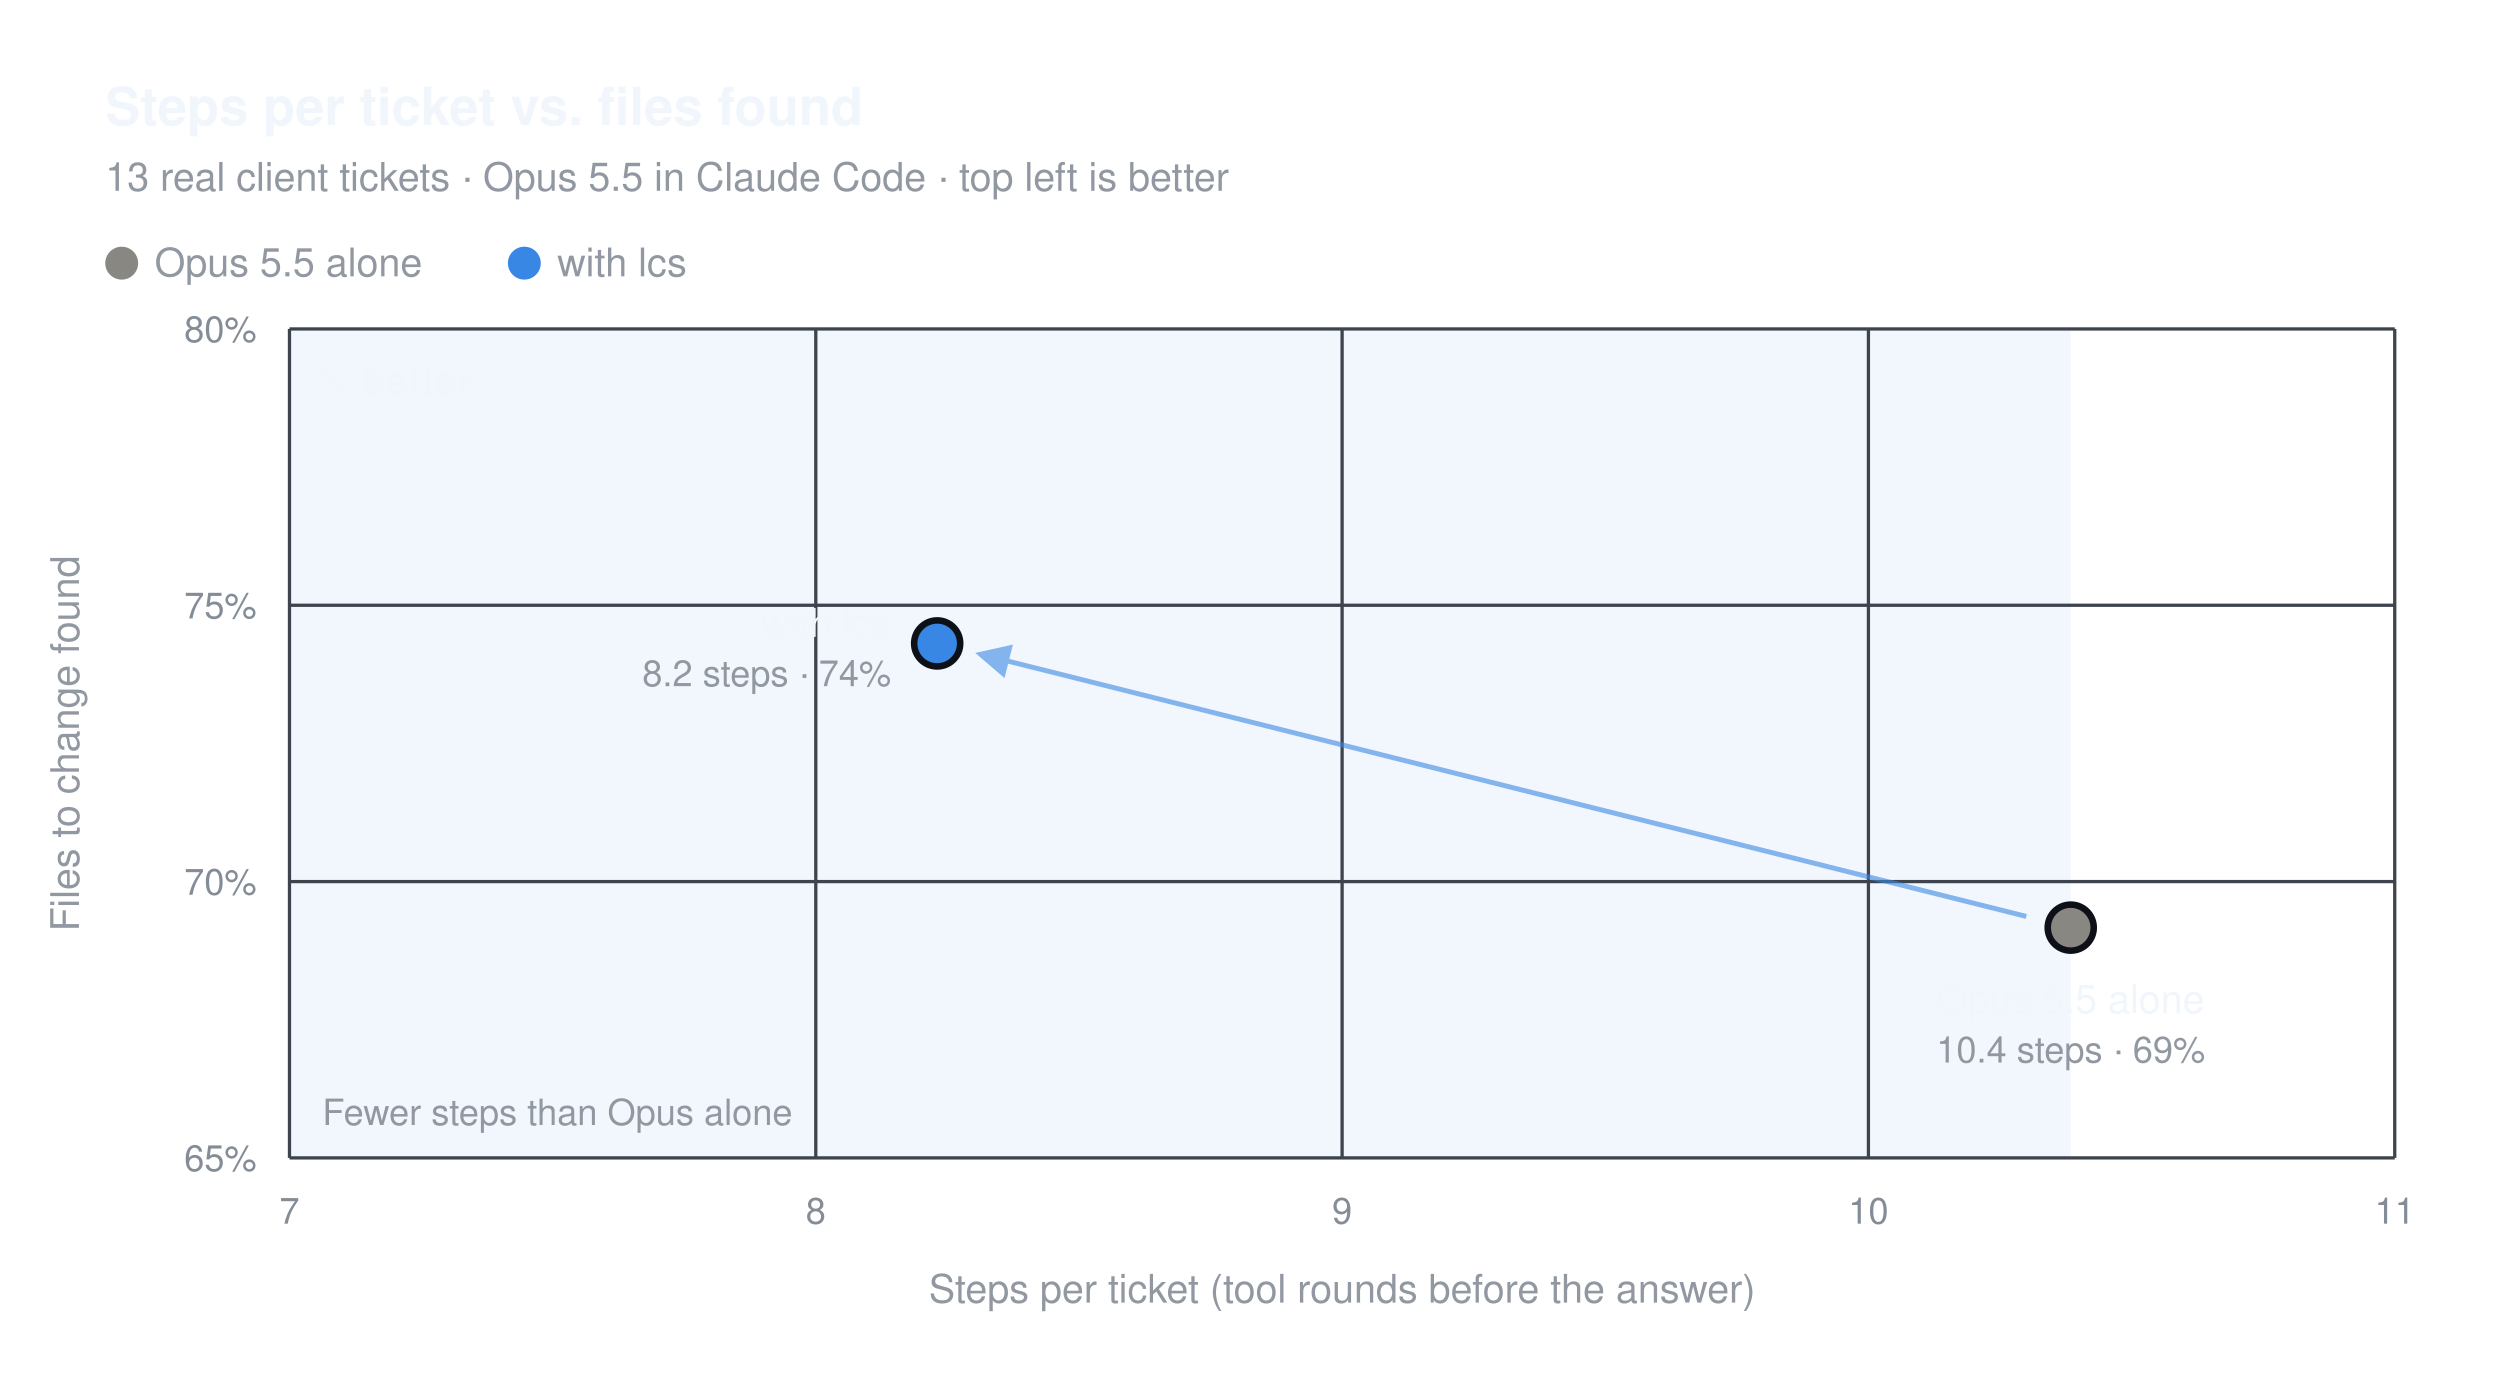
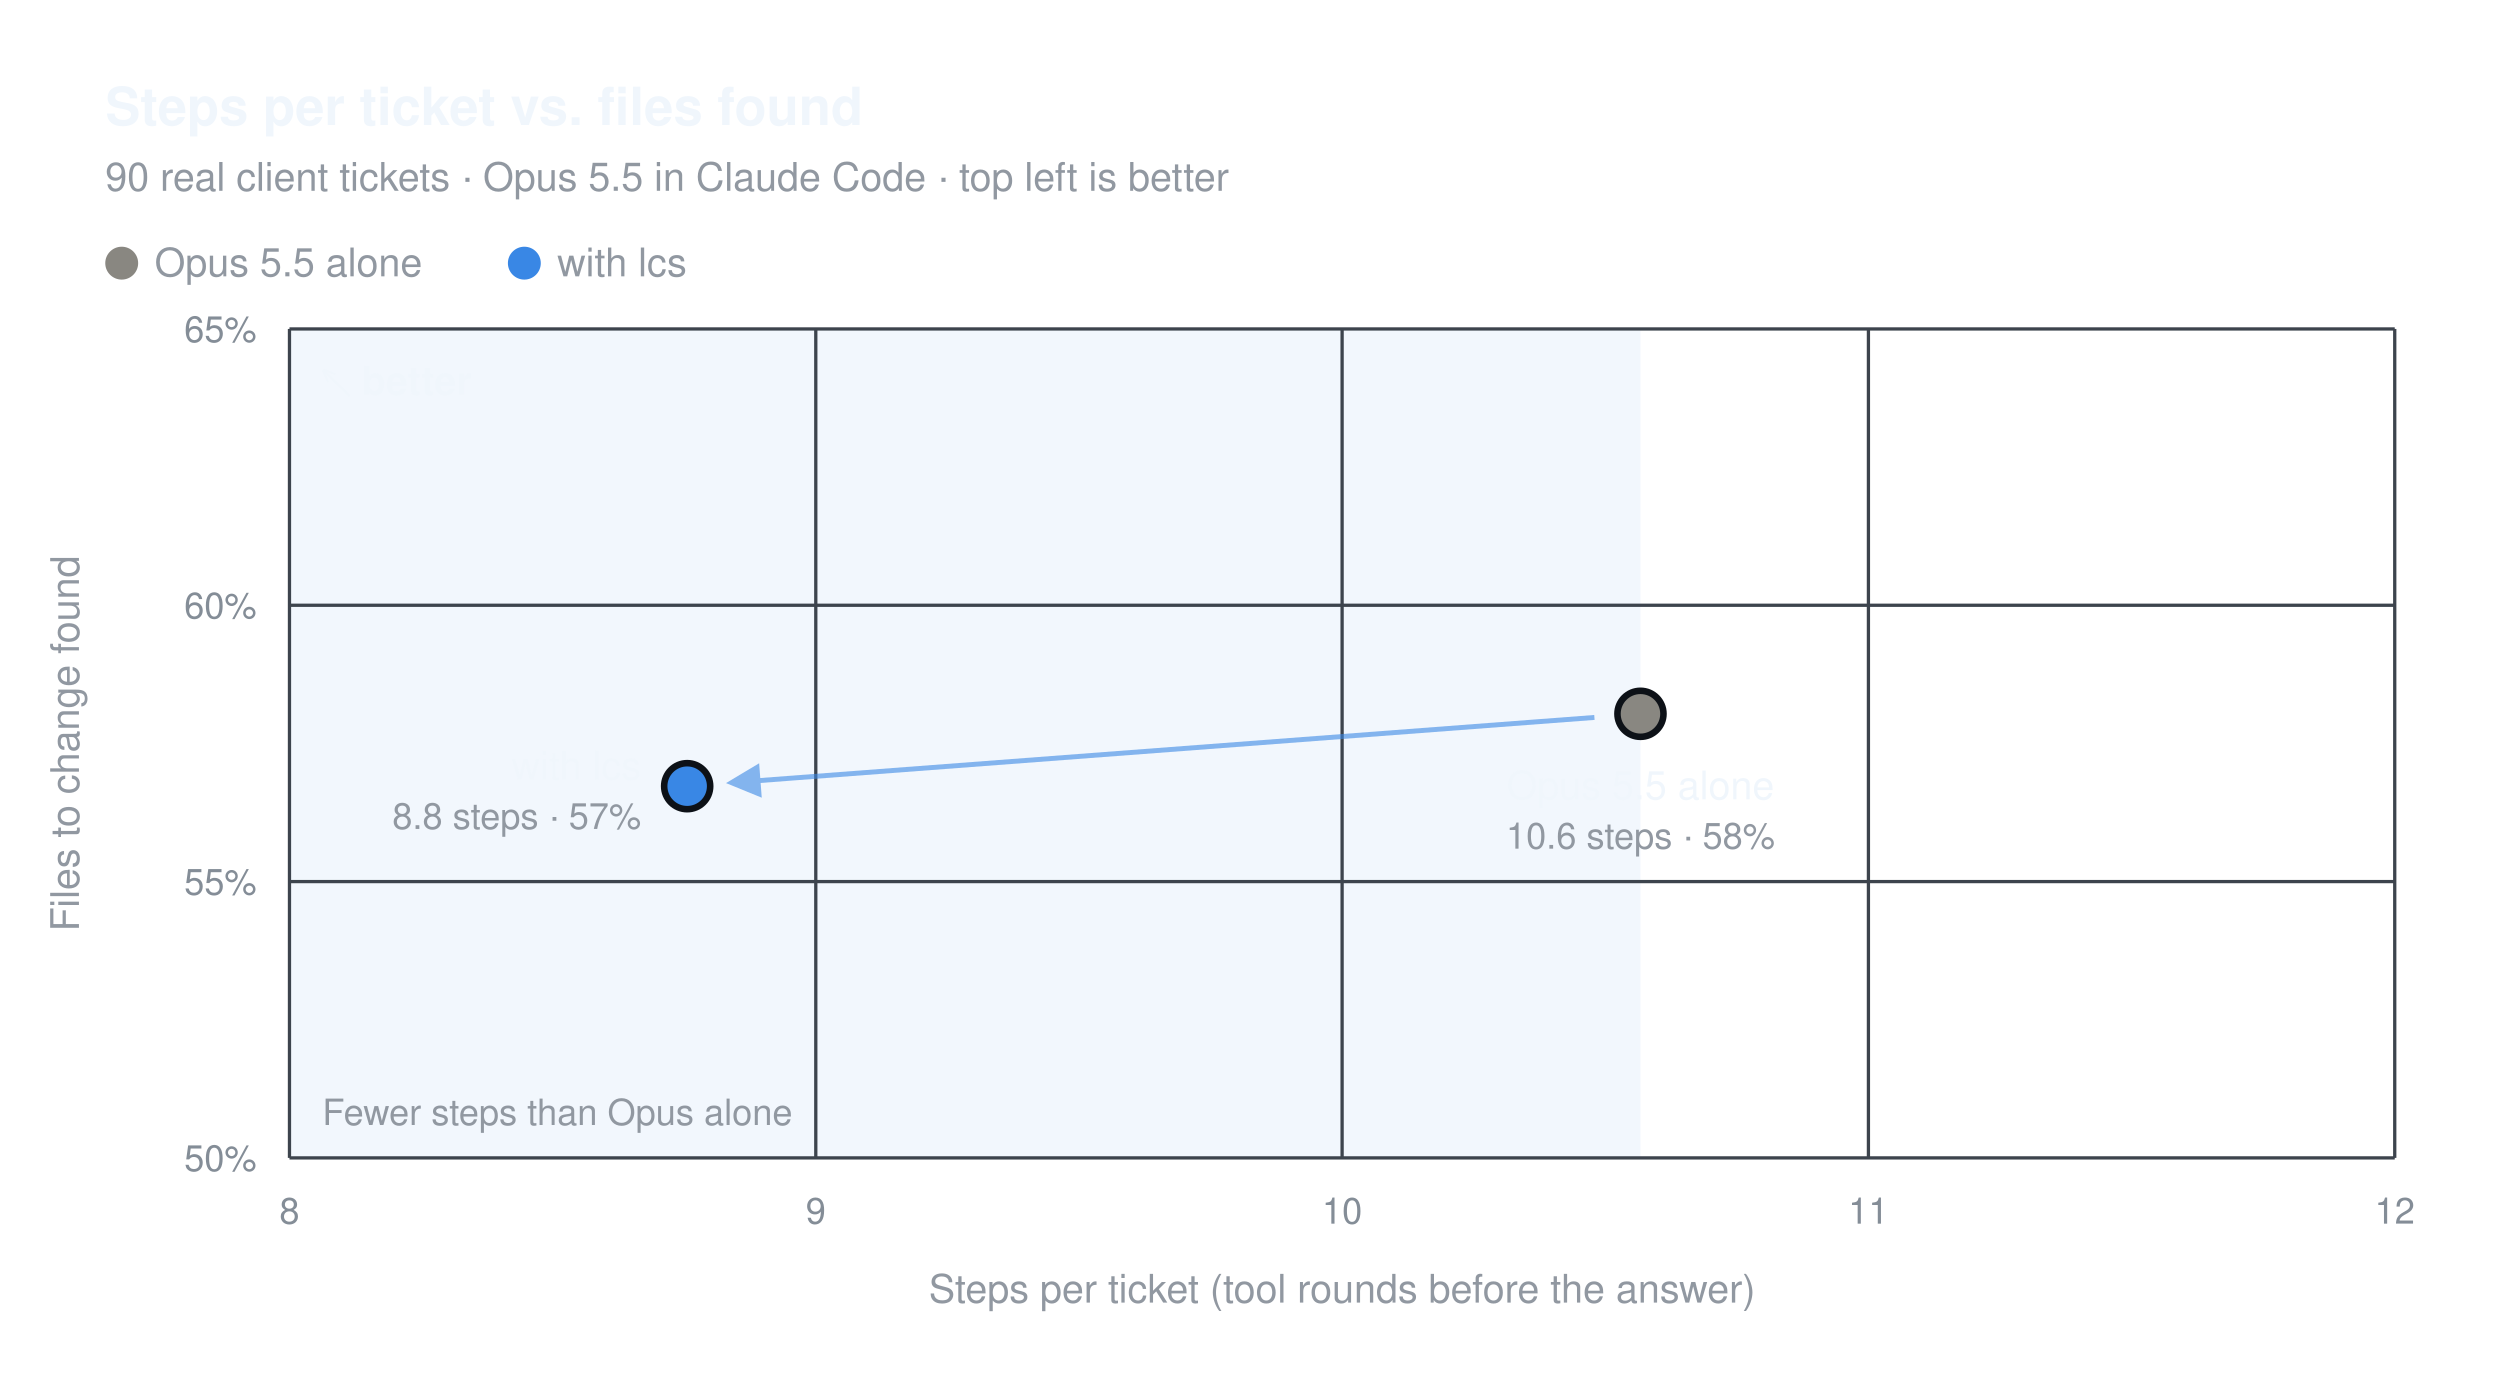
- <svg xmlns="http://www.w3.org/2000/svg" viewBox="0 0 760 420" width="760" height="420" role="img" aria-label="Steps per ticket vs. files found. Opus 5.5 alone, 10.4 steps and 69% of files found. with lcs, 8.2 steps and 74% of files found">
+ <svg xmlns="http://www.w3.org/2000/svg" viewBox="0 0 760 420" width="760" height="420" role="img" aria-label="Steps per ticket vs. files found. Opus 5.5 alone, 10.6 steps and 58% of files found. with lcs, 8.8 steps and 57% of files found">
  <defs>
    <marker id="head" viewBox="0 0 10 10" refX="8" refY="5" markerWidth="7" markerHeight="7" orient="auto">
      <path d="M0 0L10 5L0 10z" fill="#3987e5" />
    </marker>
  </defs>
  <text x="32.0" y="38.0" font-family="system-ui,-apple-system,Segoe UI,Helvetica,Arial,sans-serif" font-size="16" font-weight="600" fill="#f0f6fc" text-anchor="start">Steps per ticket vs. files found</text>
-   <text x="32.0" y="58.0" font-family="system-ui,-apple-system,Segoe UI,Helvetica,Arial,sans-serif" font-size="12" font-weight="400" fill="#9198a1" text-anchor="start">13 real client tickets · Opus 5.5 in Claude Code · top left is better</text>
+   <text x="32.0" y="58.0" font-family="system-ui,-apple-system,Segoe UI,Helvetica,Arial,sans-serif" font-size="12" font-weight="400" fill="#9198a1" text-anchor="start">90 real client tickets · Opus 5.5 in Claude Code · top left is better</text>
  <circle cx="37" cy="80" r="5" fill="#898781" />
  <text x="47.0" y="84.0" font-family="system-ui,-apple-system,Segoe UI,Helvetica,Arial,sans-serif" font-size="12" font-weight="400" fill="#9198a1" text-anchor="start">Opus 5.5 alone</text>
  <circle cx="159.4" cy="80" r="5" fill="#3987e5" />
  <text x="169.4" y="84.0" font-family="system-ui,-apple-system,Segoe UI,Helvetica,Arial,sans-serif" font-size="12" font-weight="400" fill="#9198a1" text-anchor="start">with lcs</text>
-   <rect x="88" y="100" width="541.5" height="252" fill="#3987e5" opacity="0.07" />
+   <rect x="88" y="100" width="410.7" height="252" fill="#3987e5" opacity="0.07" />
  <text x="98.0" y="342.0" font-family="system-ui,-apple-system,Segoe UI,Helvetica,Arial,sans-serif" font-size="11" font-weight="400" fill="#9198a1" text-anchor="start">Fewer steps than Opus alone</text>
  <text x="98.0" y="120.0" font-family="system-ui,-apple-system,Segoe UI,Helvetica,Arial,sans-serif" font-size="12" font-weight="600" fill="#f0f6fc" text-anchor="start">↖ better</text>
  <line x1="88.0" x2="88.0" y1="100" y2="352" stroke="#3d444d" />
-   <text x="88.0" y="372.0" font-family="system-ui,-apple-system,Segoe UI,Helvetica,Arial,sans-serif" font-size="11" font-weight="400" fill="#848d97" text-anchor="middle" font-variant-numeric="tabular-nums">7</text>
+   <text x="88.0" y="372.0" font-family="system-ui,-apple-system,Segoe UI,Helvetica,Arial,sans-serif" font-size="11" font-weight="400" fill="#848d97" text-anchor="middle" font-variant-numeric="tabular-nums">8</text>
  <line x1="248.0" x2="248.0" y1="100" y2="352" stroke="#3d444d" />
-   <text x="248.0" y="372.0" font-family="system-ui,-apple-system,Segoe UI,Helvetica,Arial,sans-serif" font-size="11" font-weight="400" fill="#848d97" text-anchor="middle" font-variant-numeric="tabular-nums">8</text>
+   <text x="248.0" y="372.0" font-family="system-ui,-apple-system,Segoe UI,Helvetica,Arial,sans-serif" font-size="11" font-weight="400" fill="#848d97" text-anchor="middle" font-variant-numeric="tabular-nums">9</text>
  <line x1="408.0" x2="408.0" y1="100" y2="352" stroke="#3d444d" />
-   <text x="408.0" y="372.0" font-family="system-ui,-apple-system,Segoe UI,Helvetica,Arial,sans-serif" font-size="11" font-weight="400" fill="#848d97" text-anchor="middle" font-variant-numeric="tabular-nums">9</text>
+   <text x="408.0" y="372.0" font-family="system-ui,-apple-system,Segoe UI,Helvetica,Arial,sans-serif" font-size="11" font-weight="400" fill="#848d97" text-anchor="middle" font-variant-numeric="tabular-nums">10</text>
  <line x1="568.0" x2="568.0" y1="100" y2="352" stroke="#3d444d" />
-   <text x="568.0" y="372.0" font-family="system-ui,-apple-system,Segoe UI,Helvetica,Arial,sans-serif" font-size="11" font-weight="400" fill="#848d97" text-anchor="middle" font-variant-numeric="tabular-nums">10</text>
+   <text x="568.0" y="372.0" font-family="system-ui,-apple-system,Segoe UI,Helvetica,Arial,sans-serif" font-size="11" font-weight="400" fill="#848d97" text-anchor="middle" font-variant-numeric="tabular-nums">11</text>
  <line x1="728.0" x2="728.0" y1="100" y2="352" stroke="#3d444d" />
-   <text x="728.0" y="372.0" font-family="system-ui,-apple-system,Segoe UI,Helvetica,Arial,sans-serif" font-size="11" font-weight="400" fill="#848d97" text-anchor="middle" font-variant-numeric="tabular-nums">11</text>
+   <text x="728.0" y="372.0" font-family="system-ui,-apple-system,Segoe UI,Helvetica,Arial,sans-serif" font-size="11" font-weight="400" fill="#848d97" text-anchor="middle" font-variant-numeric="tabular-nums">12</text>
  <line x1="88" x2="728" y1="352.0" y2="352.0" stroke="#3d444d" />
-   <text x="78.0" y="356.0" font-family="system-ui,-apple-system,Segoe UI,Helvetica,Arial,sans-serif" font-size="11" font-weight="400" fill="#848d97" text-anchor="end" font-variant-numeric="tabular-nums">65%</text>
+   <text x="78.0" y="356.0" font-family="system-ui,-apple-system,Segoe UI,Helvetica,Arial,sans-serif" font-size="11" font-weight="400" fill="#848d97" text-anchor="end" font-variant-numeric="tabular-nums">50%</text>
  <line x1="88" x2="728" y1="268.0" y2="268.0" stroke="#3d444d" />
-   <text x="78.0" y="272.0" font-family="system-ui,-apple-system,Segoe UI,Helvetica,Arial,sans-serif" font-size="11" font-weight="400" fill="#848d97" text-anchor="end" font-variant-numeric="tabular-nums">70%</text>
+   <text x="78.0" y="272.0" font-family="system-ui,-apple-system,Segoe UI,Helvetica,Arial,sans-serif" font-size="11" font-weight="400" fill="#848d97" text-anchor="end" font-variant-numeric="tabular-nums">55%</text>
  <line x1="88" x2="728" y1="184.0" y2="184.0" stroke="#3d444d" />
-   <text x="78.0" y="188.0" font-family="system-ui,-apple-system,Segoe UI,Helvetica,Arial,sans-serif" font-size="11" font-weight="400" fill="#848d97" text-anchor="end" font-variant-numeric="tabular-nums">75%</text>
+   <text x="78.0" y="188.0" font-family="system-ui,-apple-system,Segoe UI,Helvetica,Arial,sans-serif" font-size="11" font-weight="400" fill="#848d97" text-anchor="end" font-variant-numeric="tabular-nums">60%</text>
  <line x1="88" x2="728" y1="100.0" y2="100.0" stroke="#3d444d" />
-   <text x="78.0" y="104.0" font-family="system-ui,-apple-system,Segoe UI,Helvetica,Arial,sans-serif" font-size="11" font-weight="400" fill="#848d97" text-anchor="end" font-variant-numeric="tabular-nums">80%</text>
+   <text x="78.0" y="104.0" font-family="system-ui,-apple-system,Segoe UI,Helvetica,Arial,sans-serif" font-size="11" font-weight="400" fill="#848d97" text-anchor="end" font-variant-numeric="tabular-nums">65%</text>
  <text x="408.0" y="396.0" font-family="system-ui,-apple-system,Segoe UI,Helvetica,Arial,sans-serif" font-size="12" font-weight="400" fill="#9198a1" text-anchor="middle">Steps per ticket (tool rounds before the answer)</text>
  <text x="24.0" y="226.0" font-family="system-ui,-apple-system,Segoe UI,Helvetica,Arial,sans-serif" font-size="12" font-weight="400" fill="#9198a1" text-anchor="middle" transform="rotate(-90 24 226.0)">Files to change found</text>
-   <line x1="616.0" y1="278.6" x2="298.5" y2="199.0" stroke="#3987e5" stroke-width="1.5" opacity="0.6" marker-end="url(#head)" />
+   <line x1="484.7" y1="218.1" x2="222.8" y2="237.9" stroke="#3987e5" stroke-width="1.5" opacity="0.6" marker-end="url(#head)" />
  <g>
-     <circle cx="629.5" cy="282.0" r="7" fill="#898781" stroke="#0d1117" stroke-width="2" />
-     <text x="629.5" y="308.0" font-family="system-ui,-apple-system,Segoe UI,Helvetica,Arial,sans-serif" font-size="12" font-weight="500" fill="#f0f6fc" text-anchor="middle">Opus 5.5 alone</text>
-     <text x="629.5" y="323.0" font-family="system-ui,-apple-system,Segoe UI,Helvetica,Arial,sans-serif" font-size="11" font-weight="400" fill="#9198a1" text-anchor="middle">10.4 steps · 69%</text>
+     <circle cx="498.7" cy="217.0" r="7" fill="#898781" stroke="#0d1117" stroke-width="2" />
+     <text x="498.7" y="243.0" font-family="system-ui,-apple-system,Segoe UI,Helvetica,Arial,sans-serif" font-size="12" font-weight="500" fill="#f0f6fc" text-anchor="middle">Opus 5.5 alone</text>
+     <text x="498.7" y="258.0" font-family="system-ui,-apple-system,Segoe UI,Helvetica,Arial,sans-serif" font-size="11" font-weight="400" fill="#9198a1" text-anchor="middle">10.6 steps · 58%</text>
  </g>
  <g>
-     <circle cx="284.9" cy="195.6" r="7" fill="#3987e5" stroke="#0d1117" stroke-width="2" />
-     <text x="270.9" y="193.6" font-family="system-ui,-apple-system,Segoe UI,Helvetica,Arial,sans-serif" font-size="12" font-weight="500" fill="#f0f6fc" text-anchor="end">with lcs</text>
-     <text x="270.9" y="208.6" font-family="system-ui,-apple-system,Segoe UI,Helvetica,Arial,sans-serif" font-size="11" font-weight="400" fill="#9198a1" text-anchor="end">8.2 steps · 74%</text>
+     <circle cx="208.9" cy="239.0" r="7" fill="#3987e5" stroke="#0d1117" stroke-width="2" />
+     <text x="194.9" y="237.0" font-family="system-ui,-apple-system,Segoe UI,Helvetica,Arial,sans-serif" font-size="12" font-weight="500" fill="#f0f6fc" text-anchor="end">with lcs</text>
+     <text x="194.9" y="252.0" font-family="system-ui,-apple-system,Segoe UI,Helvetica,Arial,sans-serif" font-size="11" font-weight="400" fill="#9198a1" text-anchor="end">8.8 steps · 57%</text>
  </g>
</svg>
